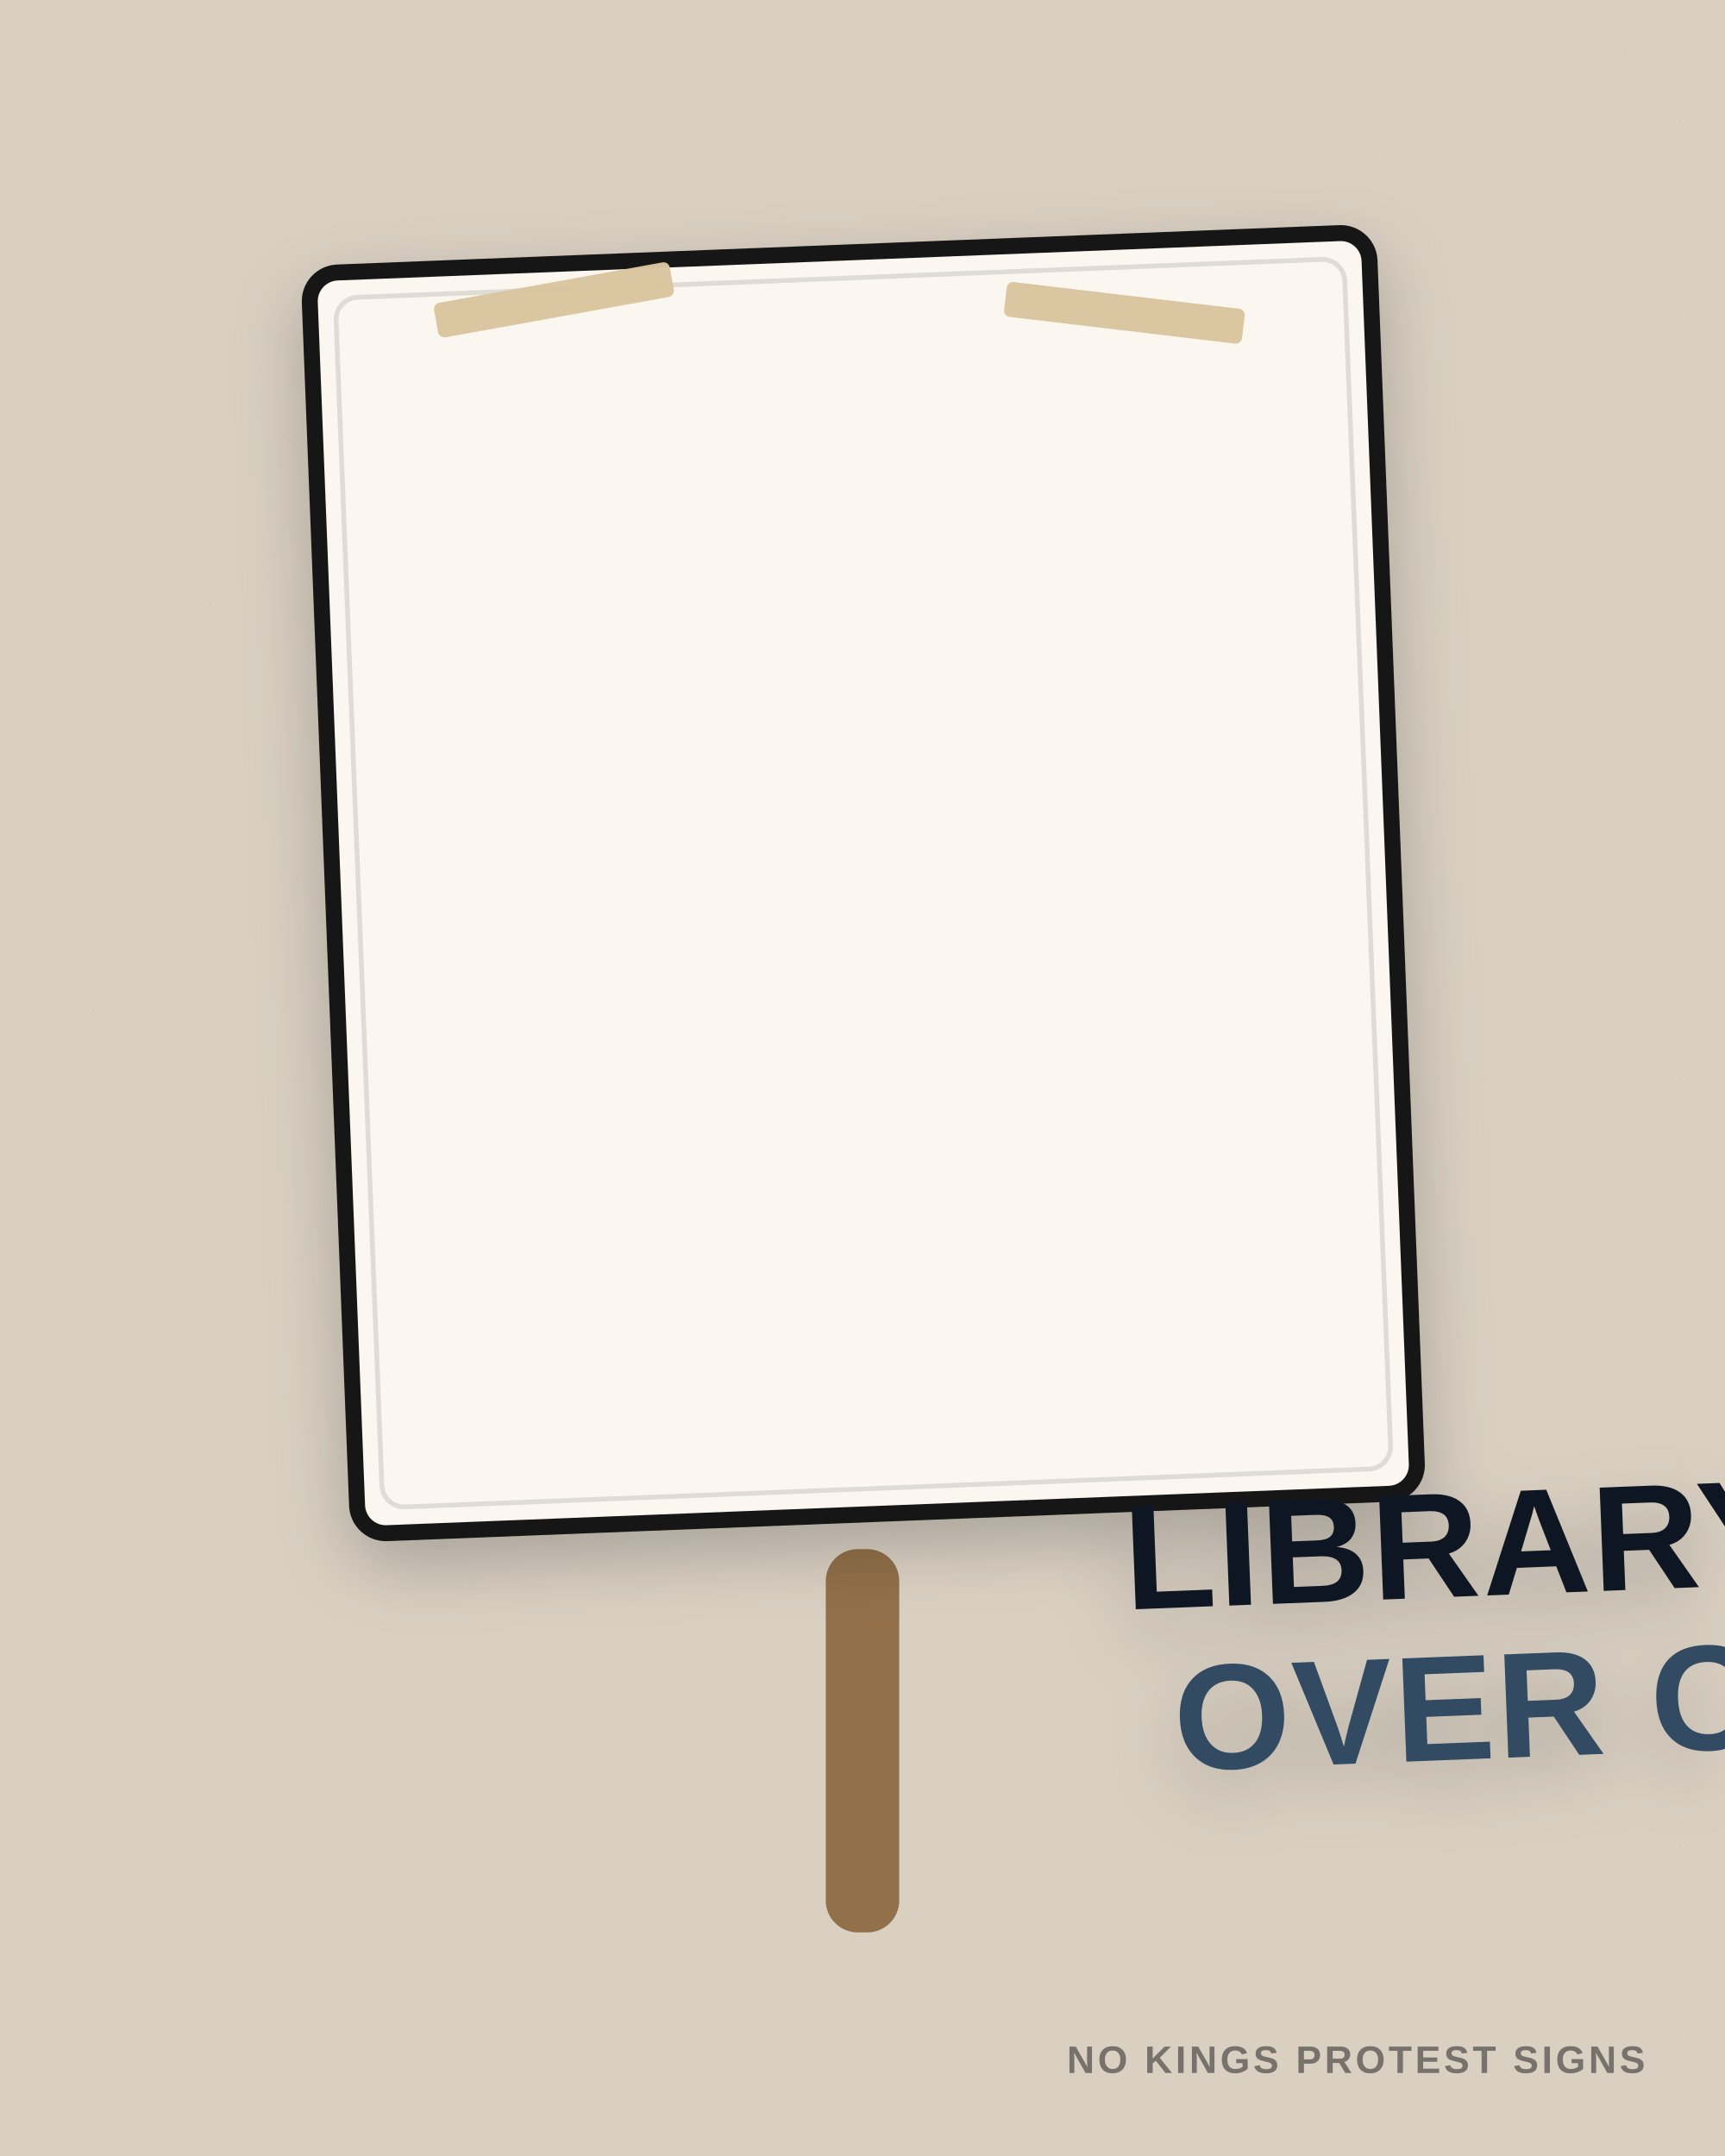
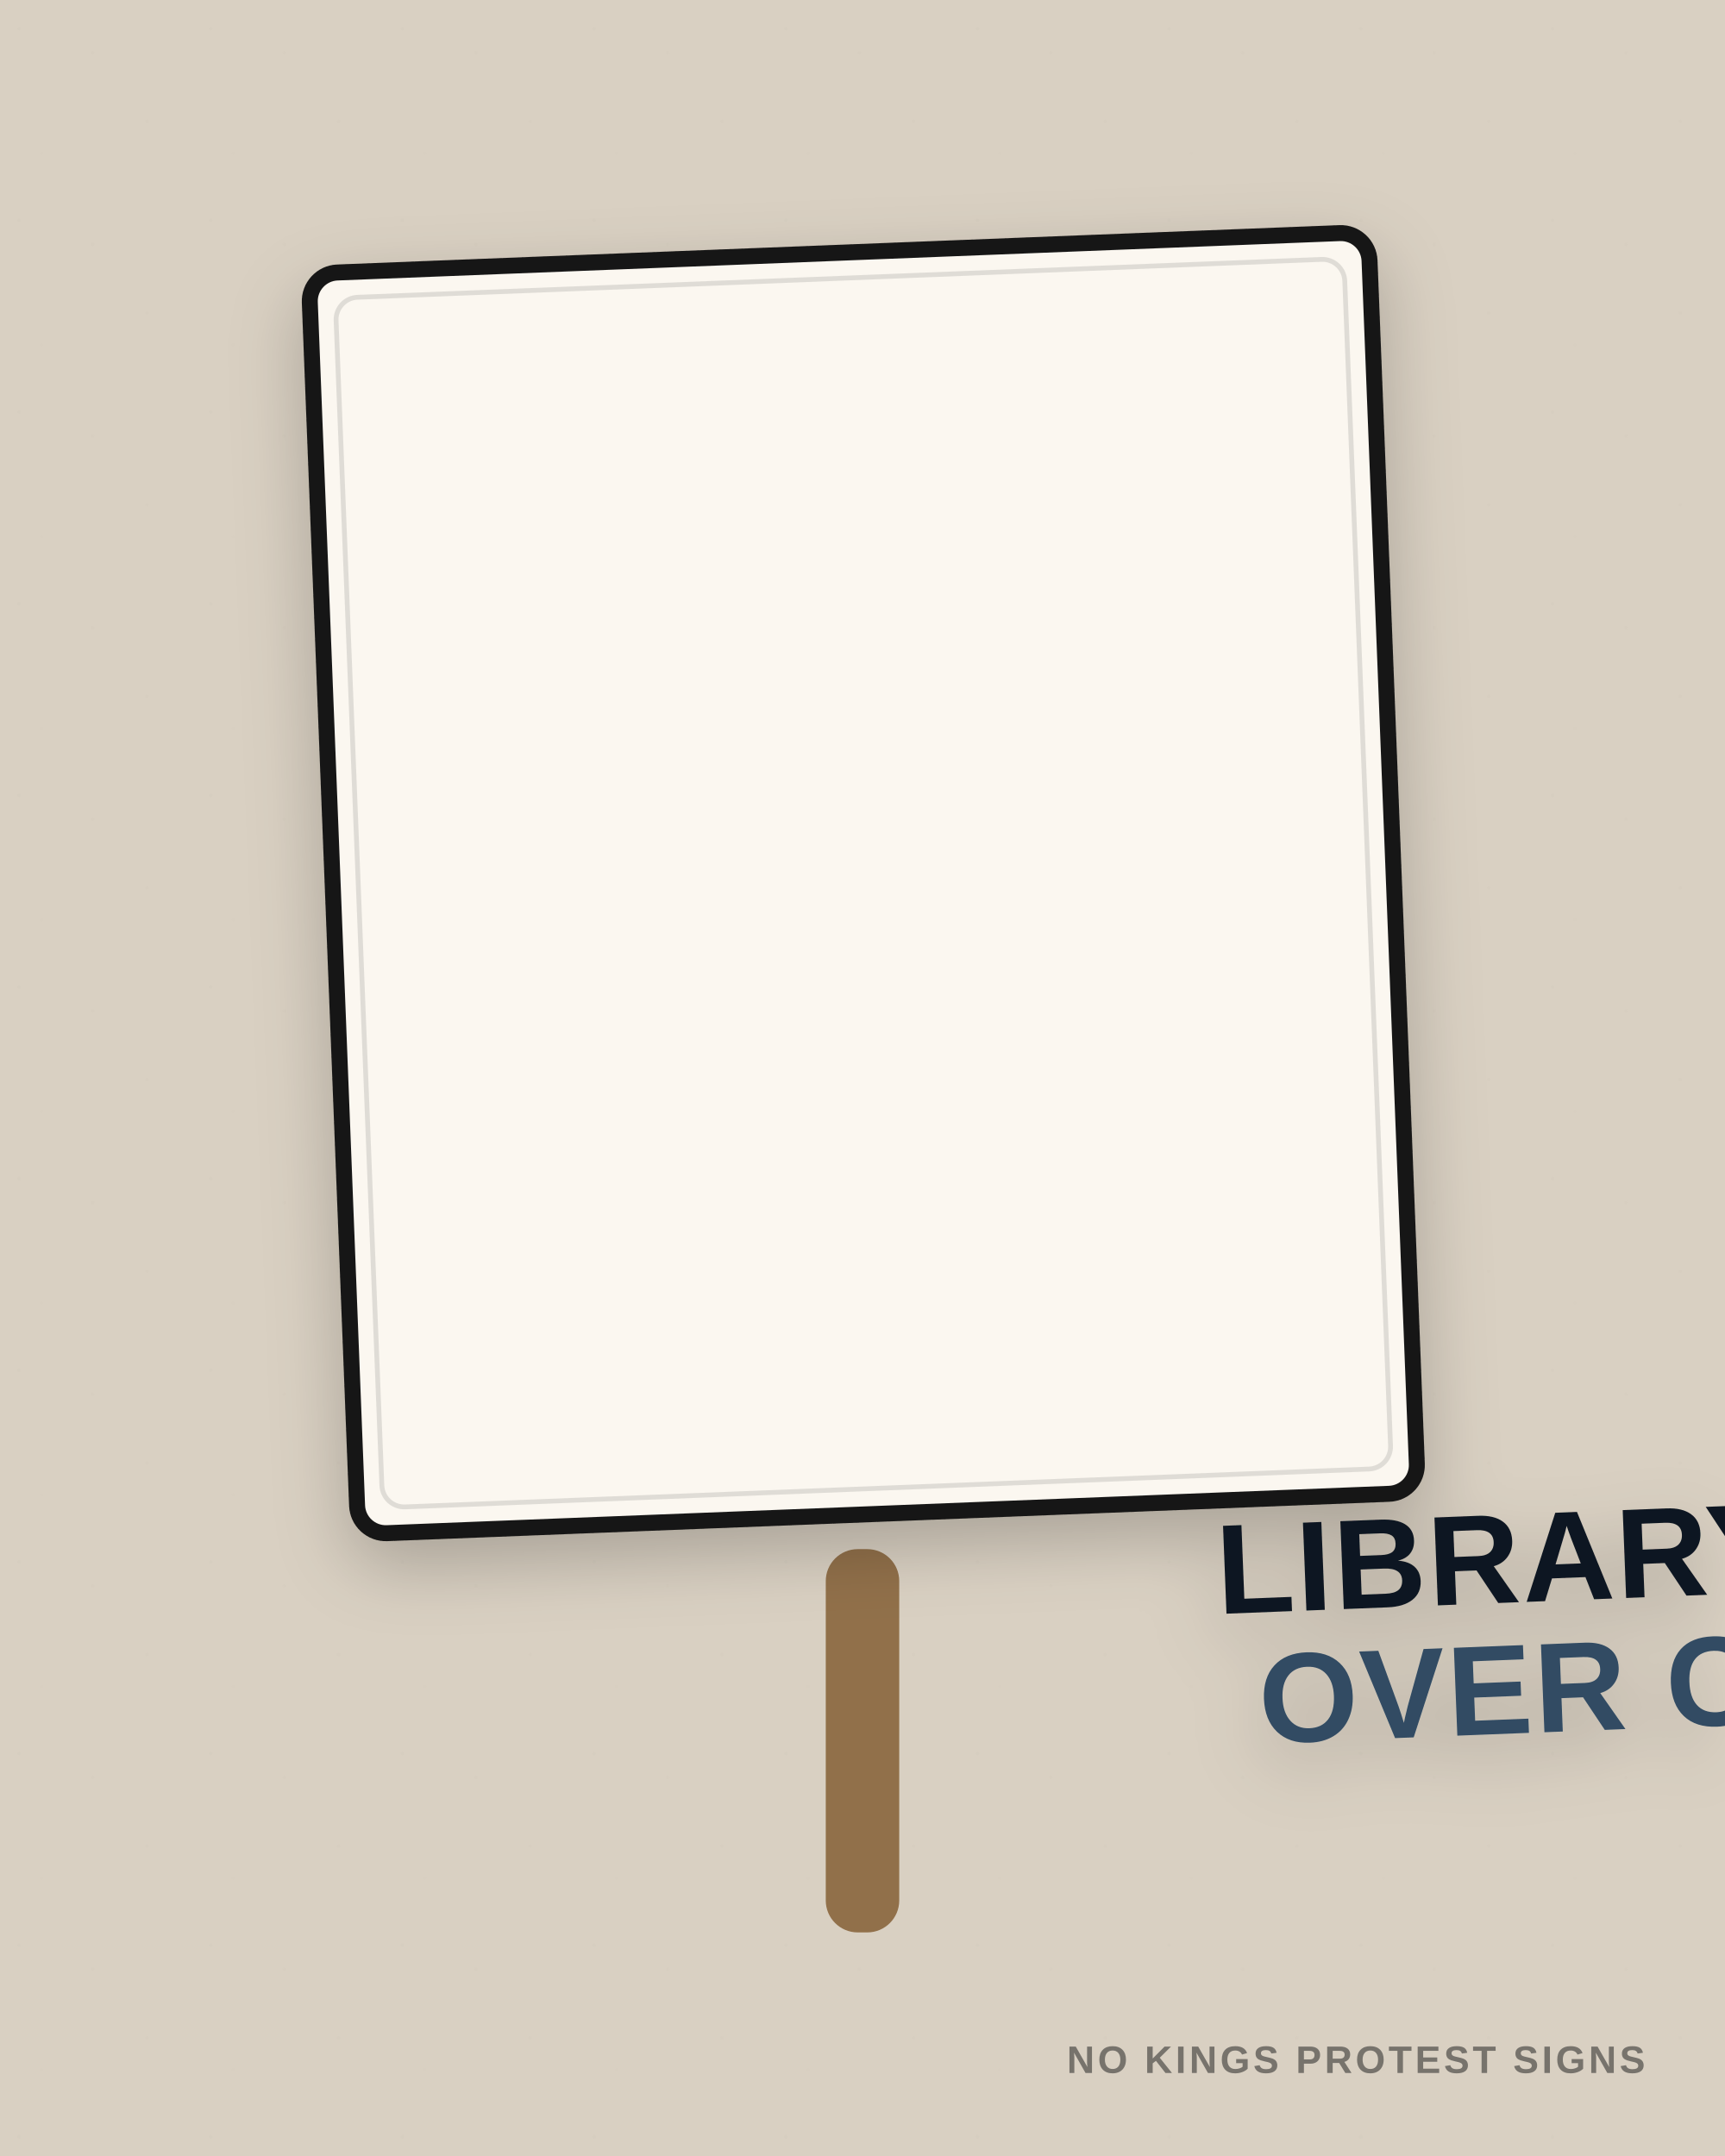
<svg xmlns="http://www.w3.org/2000/svg" width="1080" height="1350" viewBox="0 0 1080 1350" role="img" aria-labelledby="title desc">
  <defs>
    <filter id="shadow" x="-20%" y="-20%" width="140%" height="140%">
      <feDropShadow dx="0" dy="16" stdDeviation="22" flood-color="#000000" flood-opacity="0.22" />
    </filter>
    <pattern id="grain" width="120" height="120" patternUnits="userSpaceOnUse">
      <circle cx="12" cy="18" r="1.1" fill="#000" opacity="0.13" />
      <circle cx="58" cy="33" r="1.2" fill="#000" opacity="0.08" />
      <circle cx="92" cy="76" r="1.1" fill="#000" opacity="0.1" />
      <circle cx="26" cy="96" r="1" fill="#000" opacity="0.07" />
    </pattern>
  </defs>
  <rect width="1080" height="1350" fill="#d9d0c2" />
  <rect width="1080" height="1350" fill="url(#grain)" opacity="0.08" />
  <rect x="517" y="970" width="46" height="240" rx="20" fill="#8b6840" opacity="0.92" />
  <g transform="translate(540 540) rotate(-2.25)" filter="url(#shadow)">
    <rect x="-332" y="-382" width="664" height="790" rx="18" fill="#fbf7f0" stroke="#181818" stroke-width="10" />
    <rect x="-316" y="-366" width="632" height="758" rx="14" fill="none" stroke="rgba(24,24,24,0.12)" stroke-width="3" />
-     <rect x="-255" y="-360" width="150" height="22" rx="4" fill="#d9c69f" opacity="0.98" transform="rotate(-8 -255 -360)" />
-     <rect x="105" y="-360" width="150" height="22" rx="4" fill="#d9c69f" opacity="0.98" transform="rotate(9 105 -360)" />
-     <text x="540" y="474" text-anchor="middle" font-family="Arial Black, Arial, Helvetica, sans-serif" font-size="94" font-weight="900" fill="#101820" letter-spacing="1.2">LIBRARY CARDS</text>
-     <text x="540" y="576" text-anchor="middle" font-family="Arial Black, Arial, Helvetica, sans-serif" font-size="94" font-weight="900" fill="#304b63" letter-spacing="1.2">OVER CROWNS</text>
+     <text x="540" y="479" text-anchor="middle" font-family="Arial Black, Arial, Helvetica, sans-serif" font-size="80" font-weight="900" fill="#101820" letter-spacing="1.2">LIBRARY CARDS</text>
+     <text x="540" y="561" text-anchor="middle" font-family="Arial Black, Arial, Helvetica, sans-serif" font-size="80" font-weight="900" fill="#304b63" letter-spacing="1.2">OVER CROWNS</text>
  </g>
  <text x="1030" y="1298" text-anchor="end" font-family="Arial, Helvetica, sans-serif" font-size="24" font-weight="700" fill="#262626" opacity="0.55" letter-spacing="2">NO KINGS PROTEST SIGNS</text>
</svg>
